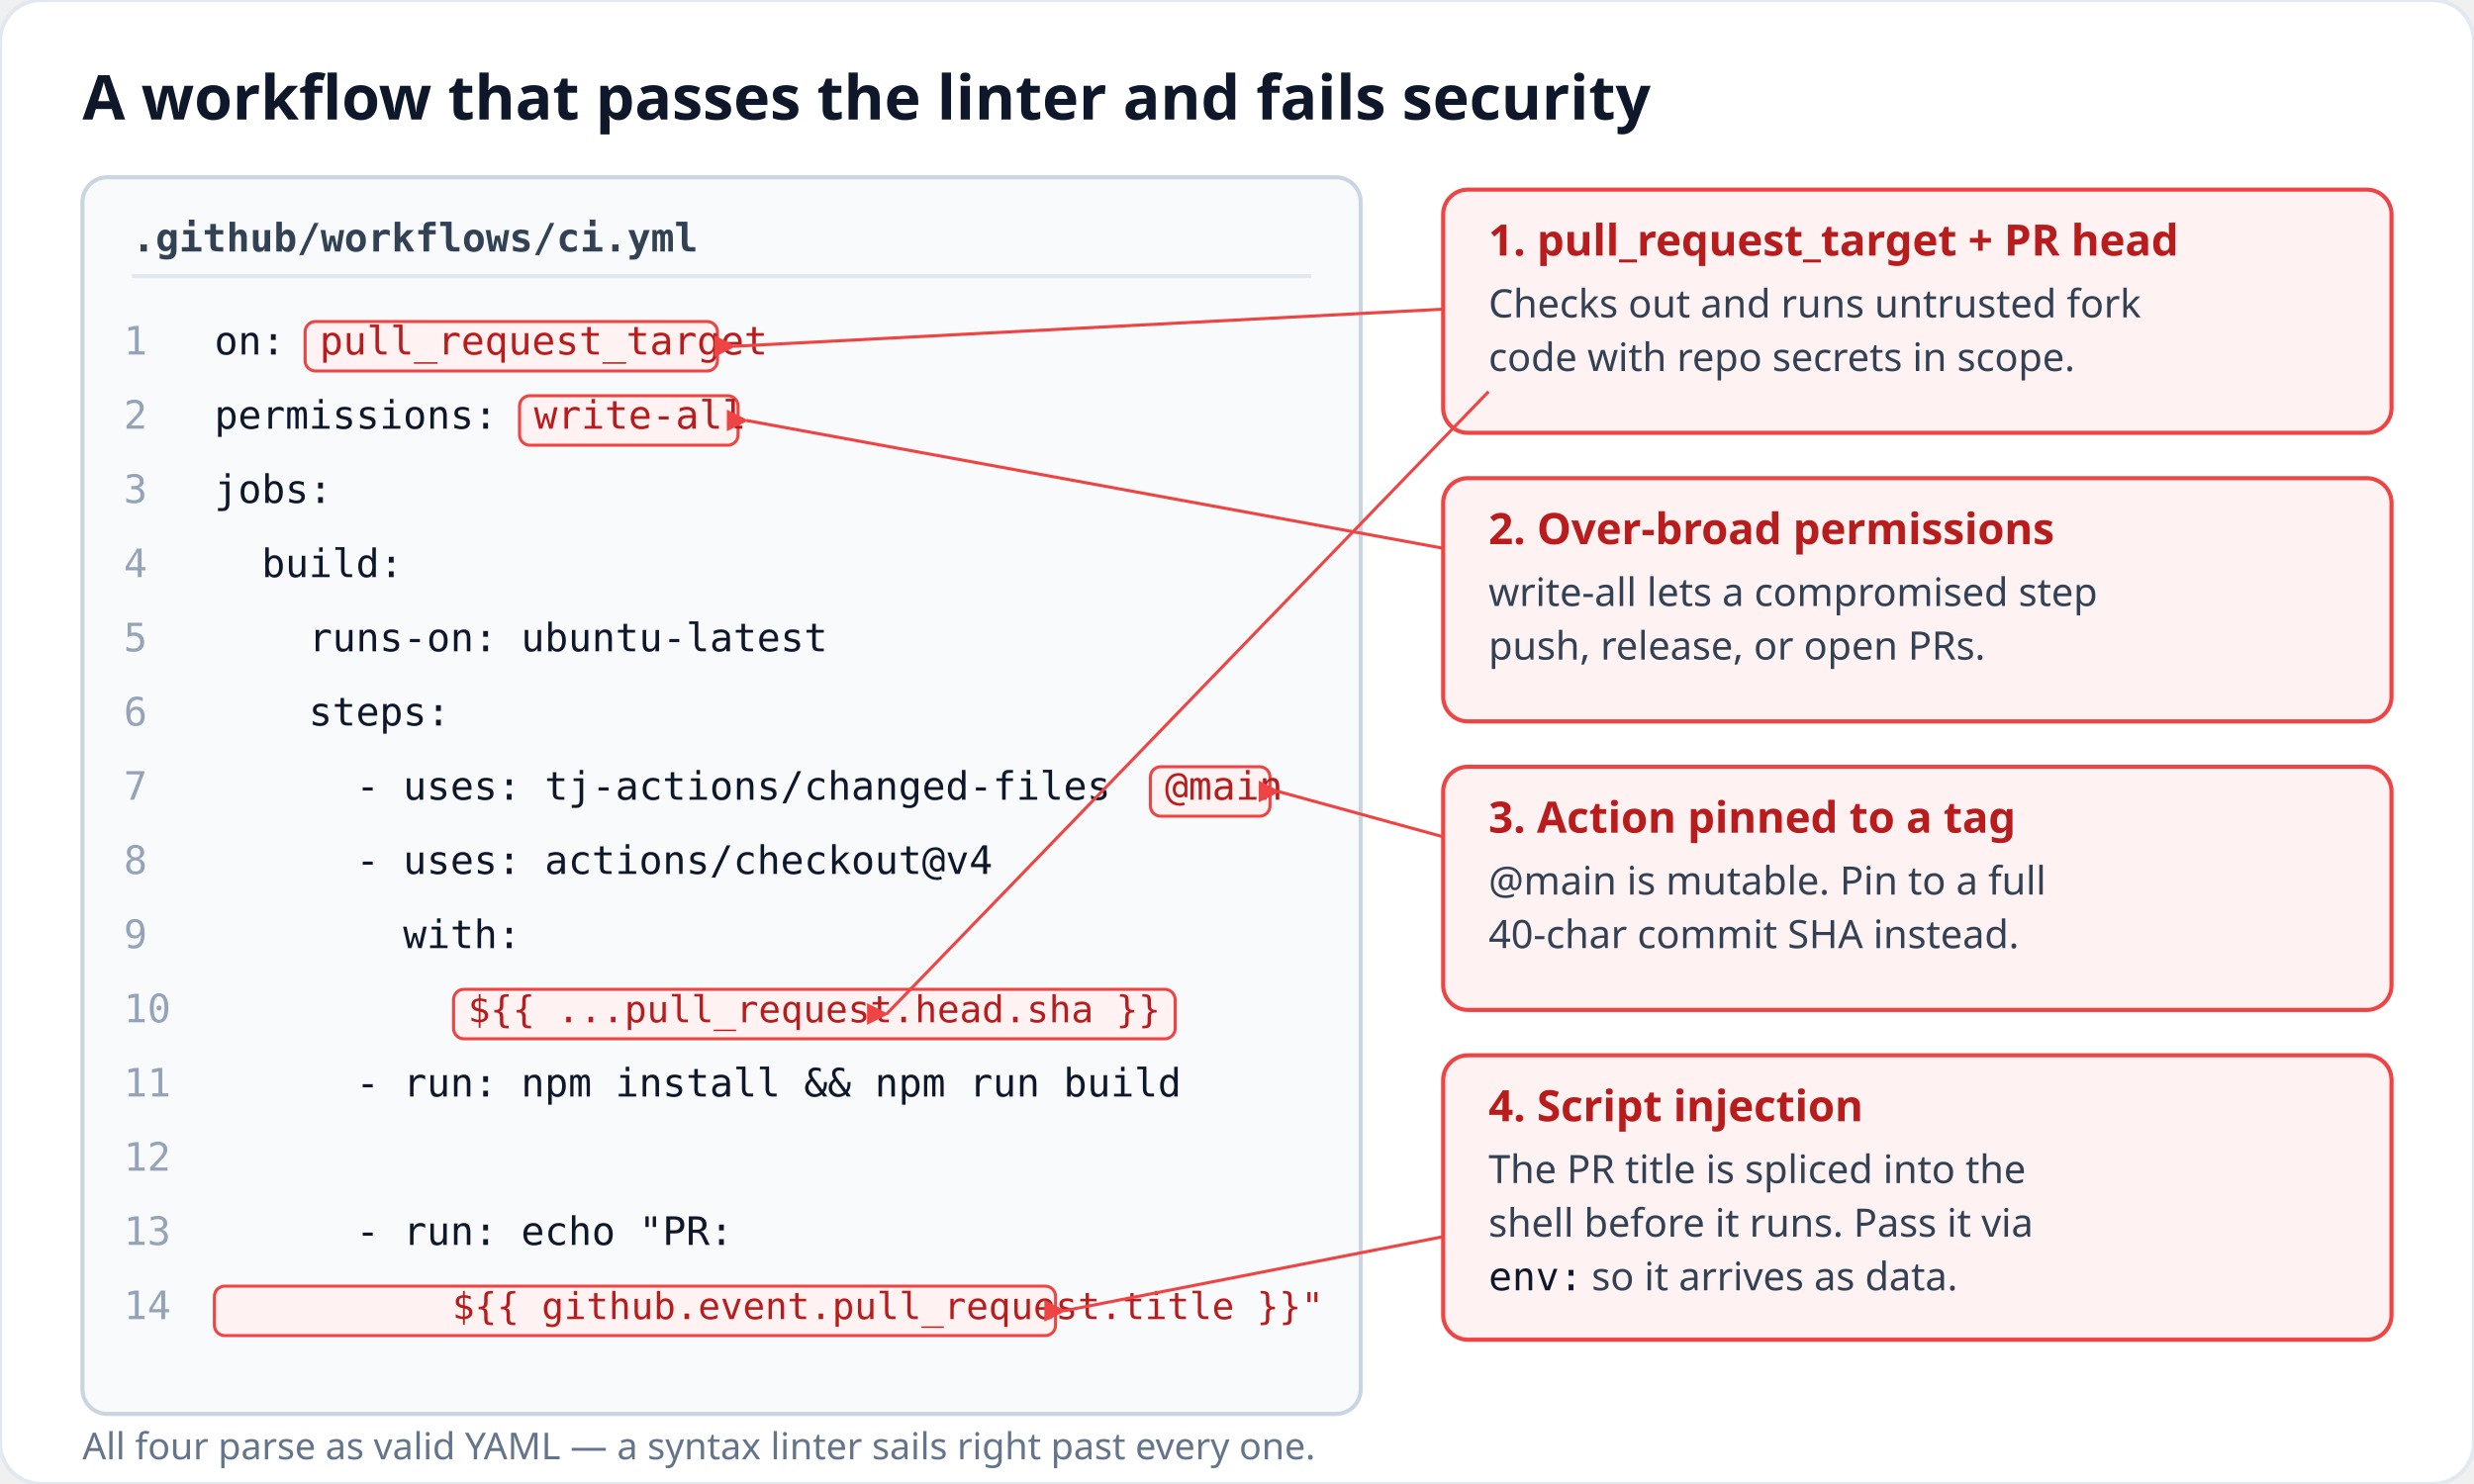
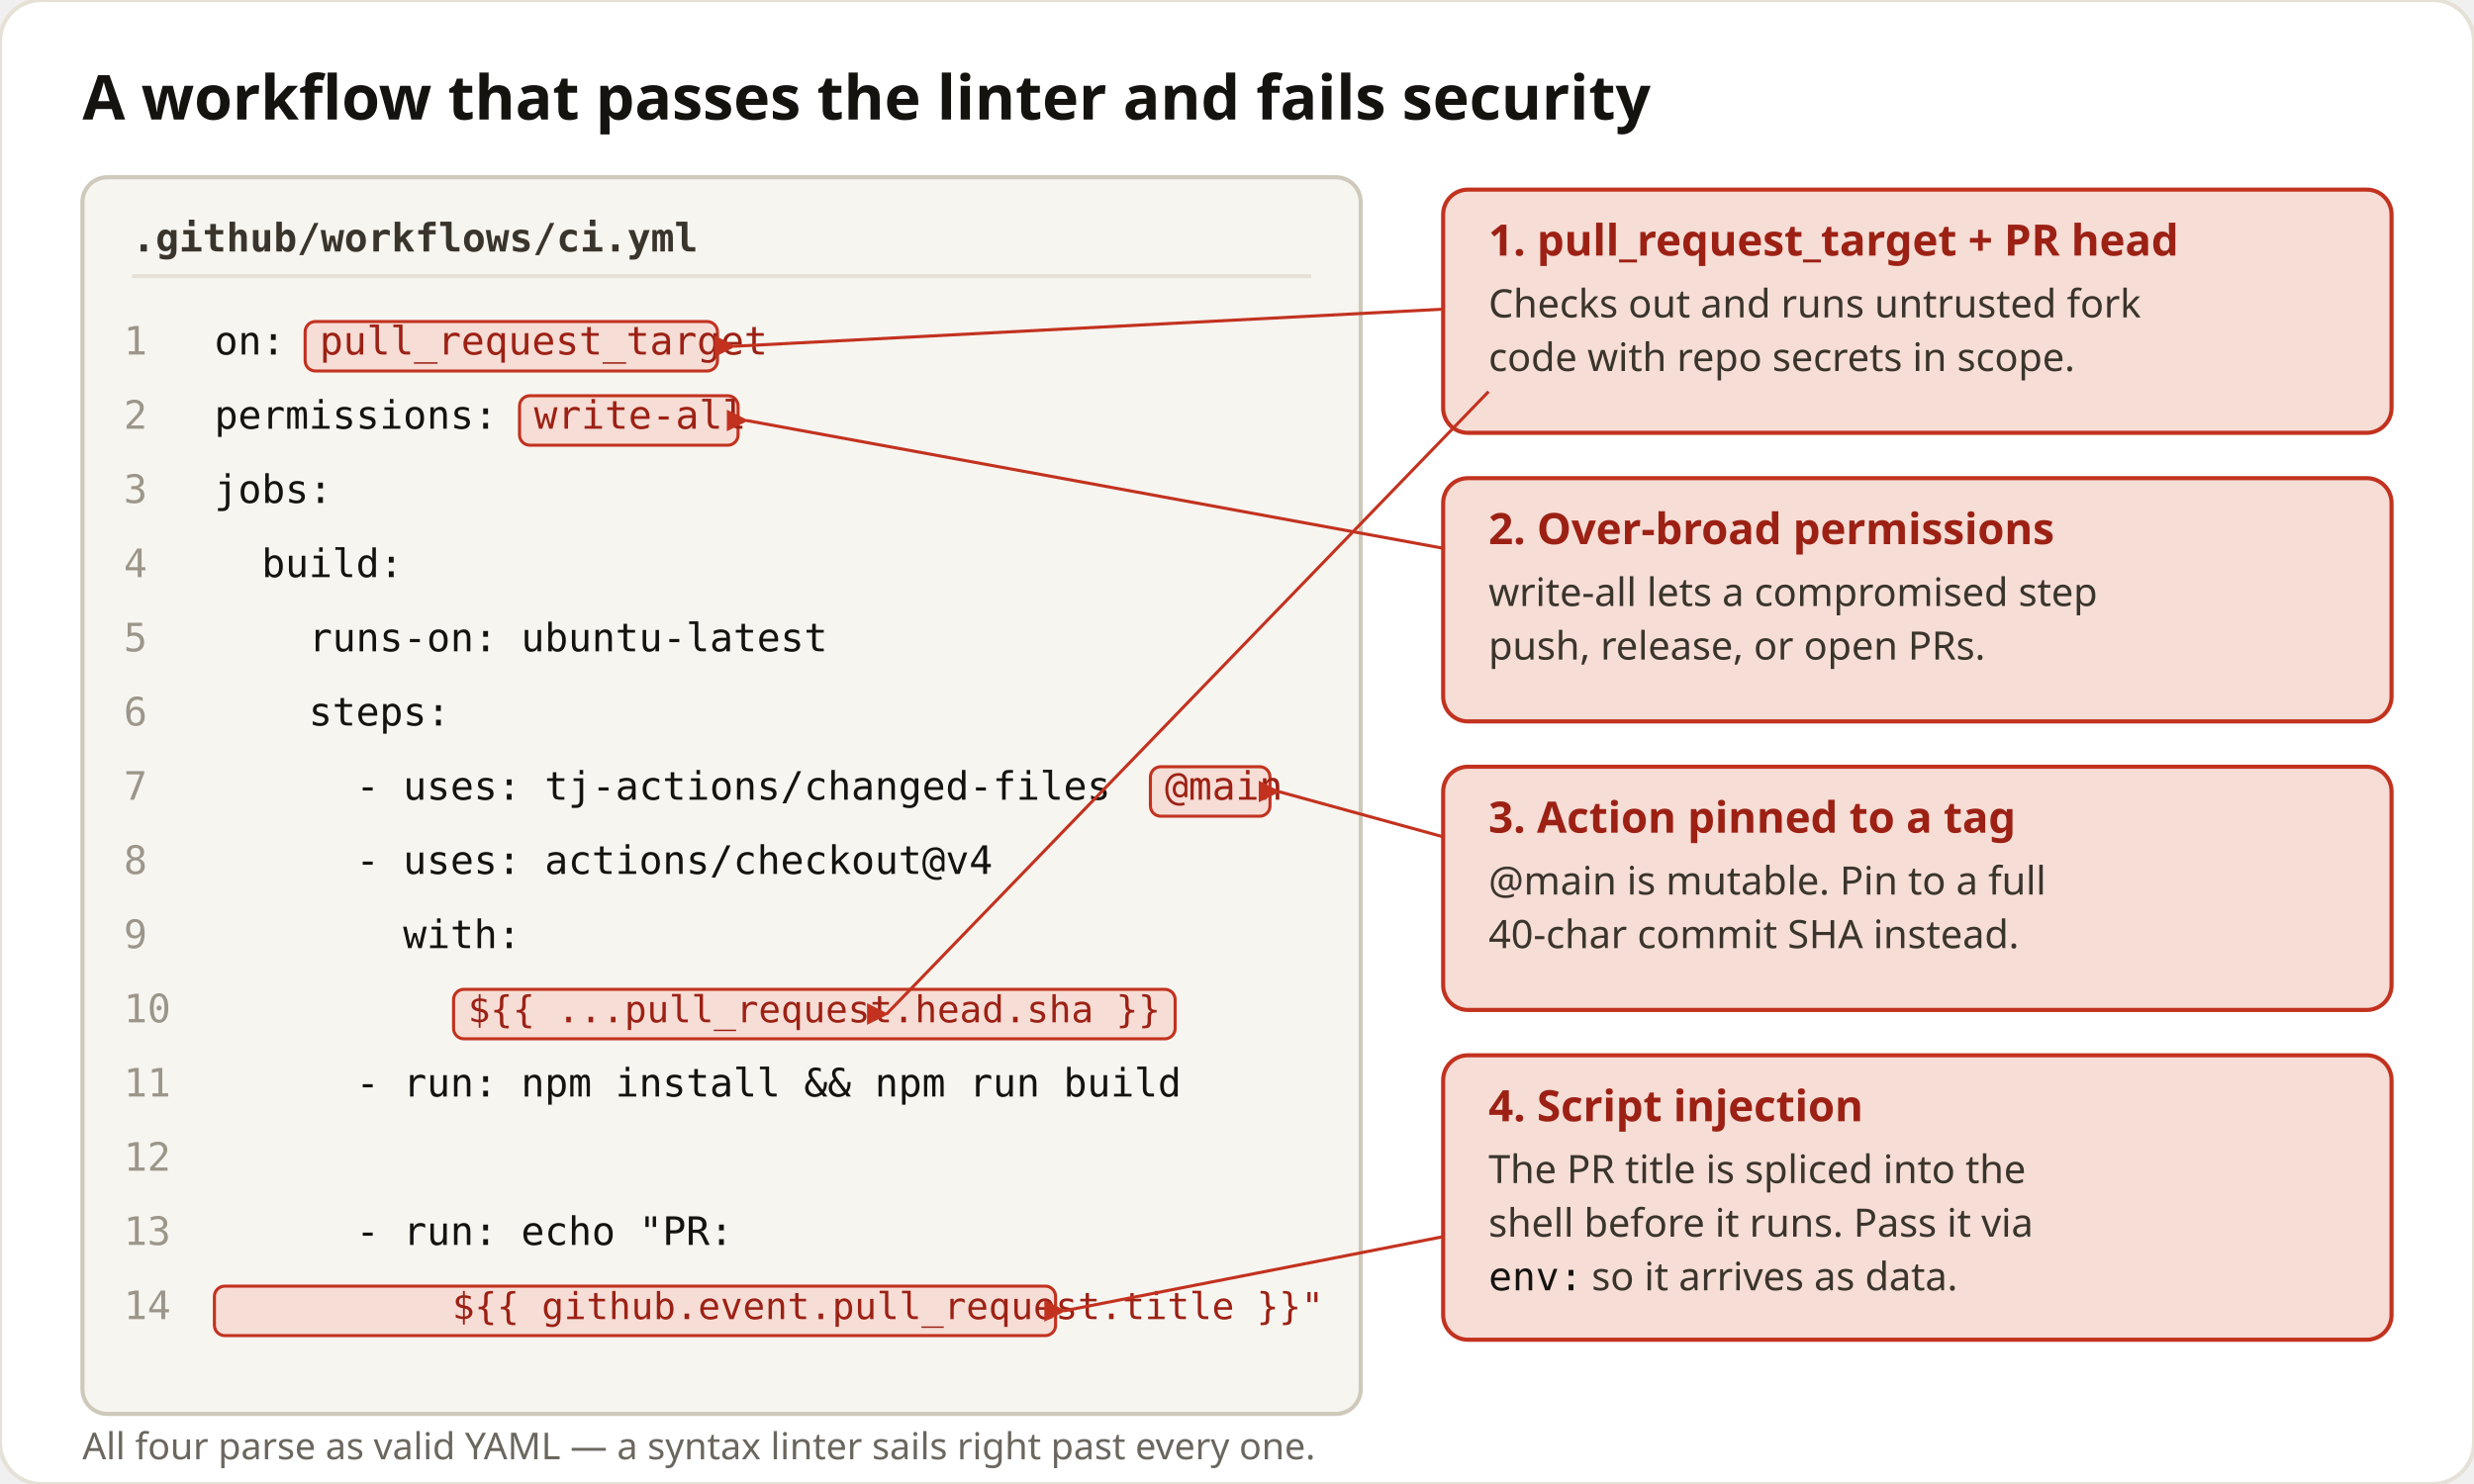
<svg xmlns="http://www.w3.org/2000/svg" viewBox="0 0 1200 720" role="img" aria-label="A GitHub Actions workflow annotated with security mistakes: pull_request_target, an unpinned action, overly broad permissions and script injection">
  <defs>
    <marker id="ah" viewBox="0 0 10 10" refX="9" refY="5" markerWidth="7" markerHeight="7" orient="auto-start-end">
-       <path d="M0 0 L10 5 L0 10 z" fill="#10b981" />
+       <path d="M0 0 L10 5 L0 10 z" fill="#4a8c3f" />
    </marker>
    <marker id="ahr" viewBox="0 0 10 10" refX="9" refY="5" markerWidth="7" markerHeight="7" orient="auto-start-end">
-       <path d="M0 0 L10 5 L0 10 z" fill="#ef4444" />
+       <path d="M0 0 L10 5 L0 10 z" fill="#c2321f" />
    </marker>
    <marker id="ahg" viewBox="0 0 10 10" refX="9" refY="5" markerWidth="7" markerHeight="7" orient="auto-start-end">
-       <path d="M0 0 L10 5 L0 10 z" fill="#94a3b8" />
+       <path d="M0 0 L10 5 L0 10 z" fill="#9c968a" />
    </marker>
  </defs>
-   <rect width="1200" height="720" rx="20" fill="#ffffff" stroke="#e2e8f0" stroke-width="2" />
-   <text x="40" y="58" font-family="ui-sans-serif, system-ui, sans-serif" font-size="30" font-weight="700" fill="#0f172a">A workflow that passes the linter and fails security</text>
-   <rect x="40" y="86" width="620" height="600" rx="12" fill="#f8fafc" stroke="#cbd5e1" stroke-width="2" />
-   <text x="64" y="122" font-family="ui-monospace, monospace" font-size="19" font-weight="700" fill="#334155">.github/workflows/ci.yml</text>
-   <line x1="64" y1="134" x2="636" y2="134" stroke="#e2e8f0" stroke-width="2" />
-   <text x="60" y="172" font-family="ui-monospace, monospace" font-size="19" fill="#94a3b8" xml:space="preserve">1  </text>
-   <text x="104" y="172" font-family="ui-monospace, monospace" font-size="19" fill="#0f172a" xml:space="preserve">on: </text>
-   <rect x="148" y="156" width="200" height="24" rx="5" fill="#fef2f2" stroke="#ef4444" stroke-width="1.5" />
-   <text x="155" y="172" font-family="ui-monospace, monospace" font-size="19" fill="#b91c1c" xml:space="preserve">pull_request_target</text>
-   <text x="60" y="208" font-family="ui-monospace, monospace" font-size="19" fill="#94a3b8" xml:space="preserve">2  </text>
-   <text x="104" y="208" font-family="ui-monospace, monospace" font-size="19" fill="#0f172a" xml:space="preserve">permissions: </text>
-   <rect x="252" y="192" width="106" height="24" rx="5" fill="#fef2f2" stroke="#ef4444" stroke-width="1.5" />
-   <text x="259" y="208" font-family="ui-monospace, monospace" font-size="19" fill="#b91c1c" xml:space="preserve">write-all</text>
-   <text x="60" y="244" font-family="ui-monospace, monospace" font-size="19" fill="#94a3b8" xml:space="preserve">3  </text>
-   <text x="104" y="244" font-family="ui-monospace, monospace" font-size="19" fill="#0f172a" xml:space="preserve">jobs:</text>
-   <text x="60" y="280" font-family="ui-monospace, monospace" font-size="19" fill="#94a3b8" xml:space="preserve">4  </text>
-   <text x="104" y="280" font-family="ui-monospace, monospace" font-size="19" fill="#0f172a" xml:space="preserve">  build:</text>
-   <text x="60" y="316" font-family="ui-monospace, monospace" font-size="19" fill="#94a3b8" xml:space="preserve">5  </text>
-   <text x="104" y="316" font-family="ui-monospace, monospace" font-size="19" fill="#0f172a" xml:space="preserve">    runs-on: ubuntu-latest</text>
-   <text x="60" y="352" font-family="ui-monospace, monospace" font-size="19" fill="#94a3b8" xml:space="preserve">6  </text>
-   <text x="104" y="352" font-family="ui-monospace, monospace" font-size="19" fill="#0f172a" xml:space="preserve">    steps:</text>
-   <text x="60" y="388" font-family="ui-monospace, monospace" font-size="19" fill="#94a3b8" xml:space="preserve">7  </text>
-   <text x="104" y="388" font-family="ui-monospace, monospace" font-size="19" fill="#0f172a" xml:space="preserve">      - uses: tj-actions/changed-files</text>
-   <rect x="558" y="372" width="58" height="24" rx="5" fill="#fef2f2" stroke="#ef4444" stroke-width="1.5" />
-   <text x="565" y="388" font-family="ui-monospace, monospace" font-size="19" fill="#b91c1c" xml:space="preserve">@main</text>
-   <text x="60" y="424" font-family="ui-monospace, monospace" font-size="19" fill="#94a3b8" xml:space="preserve">8  </text>
-   <text x="104" y="424" font-family="ui-monospace, monospace" font-size="19" fill="#0f172a" xml:space="preserve">      - uses: actions/checkout@v4</text>
-   <text x="60" y="460" font-family="ui-monospace, monospace" font-size="19" fill="#94a3b8" xml:space="preserve">9  </text>
-   <text x="104" y="460" font-family="ui-monospace, monospace" font-size="19" fill="#0f172a" xml:space="preserve">        with:</text>
-   <text x="60" y="496" font-family="ui-monospace, monospace" font-size="19" fill="#94a3b8" xml:space="preserve">10 </text>
-   <text x="104" y="496" font-family="ui-monospace, monospace" font-size="19" fill="#0f172a" xml:space="preserve">          ref: </text>
-   <rect x="220" y="480" width="350" height="24" rx="5" fill="#fef2f2" stroke="#ef4444" stroke-width="1.5" />
-   <text x="227" y="496" font-family="ui-monospace, monospace" font-size="18" fill="#b91c1c" xml:space="preserve">${{ ...pull_request.head.sha }}</text>
-   <text x="60" y="532" font-family="ui-monospace, monospace" font-size="19" fill="#94a3b8" xml:space="preserve">11 </text>
-   <text x="104" y="532" font-family="ui-monospace, monospace" font-size="19" fill="#0f172a" xml:space="preserve">      - run: npm install &amp;&amp; npm run build</text>
-   <text x="60" y="568" font-family="ui-monospace, monospace" font-size="19" fill="#94a3b8" xml:space="preserve">12 </text>
-   <text x="60" y="604" font-family="ui-monospace, monospace" font-size="19" fill="#94a3b8" xml:space="preserve">13 </text>
-   <text x="104" y="604" font-family="ui-monospace, monospace" font-size="19" fill="#0f172a" xml:space="preserve">      - run: echo "PR:</text>
-   <text x="60" y="640" font-family="ui-monospace, monospace" font-size="19" fill="#94a3b8" xml:space="preserve">14 </text>
-   <rect x="104" y="624" width="408" height="24" rx="5" fill="#fef2f2" stroke="#ef4444" stroke-width="1.5" />
-   <text x="111" y="640" font-family="ui-monospace, monospace" font-size="18" fill="#b91c1c" xml:space="preserve">          ${{ github.event.pull_request.title }}"</text>
-   <rect x="700" y="92" width="460" height="118" rx="12" fill="#fef2f2" stroke="#ef4444" stroke-width="2" />
-   <text x="722" y="124" font-family="ui-sans-serif, system-ui, sans-serif" font-size="21" font-weight="700" fill="#b91c1c">1. pull_request_target + PR head</text>
-   <text x="722" y="154" font-family="ui-sans-serif, system-ui, sans-serif" font-size="19" fill="#334155">Checks out and runs untrusted fork</text>
-   <text x="722" y="180" font-family="ui-sans-serif, system-ui, sans-serif" font-size="19" fill="#334155">code with repo secrets in scope.</text>
-   <line x1="700" y1="150" x2="356" y2="168" stroke="#ef4444" stroke-width="1.5" marker-end="url(#ahr)" />
-   <line x1="722" y1="190" x2="430" y2="492" stroke="#ef4444" stroke-width="1.5" marker-end="url(#ahr)" />
-   <rect x="700" y="232" width="460" height="118" rx="12" fill="#fef2f2" stroke="#ef4444" stroke-width="2" />
-   <text x="722" y="264" font-family="ui-sans-serif, system-ui, sans-serif" font-size="21" font-weight="700" fill="#b91c1c">2. Over-broad permissions</text>
-   <text x="722" y="294" font-family="ui-sans-serif, system-ui, sans-serif" font-size="19" fill="#334155">write-all lets a compromised step</text>
-   <text x="722" y="320" font-family="ui-sans-serif, system-ui, sans-serif" font-size="19" fill="#334155">push, release, or open PRs.</text>
-   <line x1="700" y1="266" x2="362" y2="204" stroke="#ef4444" stroke-width="1.5" marker-end="url(#ahr)" />
-   <rect x="700" y="372" width="460" height="118" rx="12" fill="#fef2f2" stroke="#ef4444" stroke-width="2" />
-   <text x="722" y="404" font-family="ui-sans-serif, system-ui, sans-serif" font-size="21" font-weight="700" fill="#b91c1c">3. Action pinned to a tag</text>
-   <text x="722" y="434" font-family="ui-sans-serif, system-ui, sans-serif" font-size="19" fill="#334155">@main is mutable. Pin to a full</text>
-   <text x="722" y="460" font-family="ui-sans-serif, system-ui, sans-serif" font-size="19" fill="#334155">40-char commit SHA instead.</text>
-   <line x1="700" y1="406" x2="620" y2="384" stroke="#ef4444" stroke-width="1.5" marker-end="url(#ahr)" />
-   <rect x="700" y="512" width="460" height="138" rx="12" fill="#fef2f2" stroke="#ef4444" stroke-width="2" />
-   <text x="722" y="544" font-family="ui-sans-serif, system-ui, sans-serif" font-size="21" font-weight="700" fill="#b91c1c">4. Script injection</text>
-   <text x="722" y="574" font-family="ui-sans-serif, system-ui, sans-serif" font-size="19" fill="#334155">The PR title is spliced into the</text>
-   <text x="722" y="600" font-family="ui-sans-serif, system-ui, sans-serif" font-size="19" fill="#334155">shell before it runs. Pass it via</text>
-   <text x="722" y="626" font-family="ui-monospace, monospace" font-size="19" fill="#0f172a" xml:space="preserve">env:</text>
-   <text x="772" y="626" font-family="ui-sans-serif, system-ui, sans-serif" font-size="19" fill="#334155">so it arrives as data.</text>
-   <line x1="700" y1="600" x2="516" y2="636" stroke="#ef4444" stroke-width="1.5" marker-end="url(#ahr)" />
-   <text x="40" y="708" font-family="ui-sans-serif, system-ui, sans-serif" font-size="18" fill="#64748b">All four parse as valid YAML — a syntax linter sails right past every one.</text>
+   <rect width="1200" height="720" rx="20" fill="#ffffff" stroke="#e6e1d6" stroke-width="2" />
+   <text x="40" y="58" font-family="ui-sans-serif, system-ui, sans-serif" font-size="30" font-weight="700" fill="#141310">A workflow that passes the linter and fails security</text>
+   <rect x="40" y="86" width="620" height="600" rx="12" fill="#f7f5f0" stroke="#cfc9bb" stroke-width="2" />
+   <text x="64" y="122" font-family="ui-monospace, monospace" font-size="19" font-weight="700" fill="#3a352c">.github/workflows/ci.yml</text>
+   <line x1="64" y1="134" x2="636" y2="134" stroke="#e6e1d6" stroke-width="2" />
+   <text x="60" y="172" font-family="ui-monospace, monospace" font-size="19" fill="#9c968a" xml:space="preserve">1  </text>
+   <text x="104" y="172" font-family="ui-monospace, monospace" font-size="19" fill="#141310" xml:space="preserve">on: </text>
+   <rect x="148" y="156" width="200" height="24" rx="5" fill="#f6ddd6" stroke="#c2321f" stroke-width="1.5" />
+   <text x="155" y="172" font-family="ui-monospace, monospace" font-size="19" fill="#9c2114" xml:space="preserve">pull_request_target</text>
+   <text x="60" y="208" font-family="ui-monospace, monospace" font-size="19" fill="#9c968a" xml:space="preserve">2  </text>
+   <text x="104" y="208" font-family="ui-monospace, monospace" font-size="19" fill="#141310" xml:space="preserve">permissions: </text>
+   <rect x="252" y="192" width="106" height="24" rx="5" fill="#f6ddd6" stroke="#c2321f" stroke-width="1.5" />
+   <text x="259" y="208" font-family="ui-monospace, monospace" font-size="19" fill="#9c2114" xml:space="preserve">write-all</text>
+   <text x="60" y="244" font-family="ui-monospace, monospace" font-size="19" fill="#9c968a" xml:space="preserve">3  </text>
+   <text x="104" y="244" font-family="ui-monospace, monospace" font-size="19" fill="#141310" xml:space="preserve">jobs:</text>
+   <text x="60" y="280" font-family="ui-monospace, monospace" font-size="19" fill="#9c968a" xml:space="preserve">4  </text>
+   <text x="104" y="280" font-family="ui-monospace, monospace" font-size="19" fill="#141310" xml:space="preserve">  build:</text>
+   <text x="60" y="316" font-family="ui-monospace, monospace" font-size="19" fill="#9c968a" xml:space="preserve">5  </text>
+   <text x="104" y="316" font-family="ui-monospace, monospace" font-size="19" fill="#141310" xml:space="preserve">    runs-on: ubuntu-latest</text>
+   <text x="60" y="352" font-family="ui-monospace, monospace" font-size="19" fill="#9c968a" xml:space="preserve">6  </text>
+   <text x="104" y="352" font-family="ui-monospace, monospace" font-size="19" fill="#141310" xml:space="preserve">    steps:</text>
+   <text x="60" y="388" font-family="ui-monospace, monospace" font-size="19" fill="#9c968a" xml:space="preserve">7  </text>
+   <text x="104" y="388" font-family="ui-monospace, monospace" font-size="19" fill="#141310" xml:space="preserve">      - uses: tj-actions/changed-files</text>
+   <rect x="558" y="372" width="58" height="24" rx="5" fill="#f6ddd6" stroke="#c2321f" stroke-width="1.5" />
+   <text x="565" y="388" font-family="ui-monospace, monospace" font-size="19" fill="#9c2114" xml:space="preserve">@main</text>
+   <text x="60" y="424" font-family="ui-monospace, monospace" font-size="19" fill="#9c968a" xml:space="preserve">8  </text>
+   <text x="104" y="424" font-family="ui-monospace, monospace" font-size="19" fill="#141310" xml:space="preserve">      - uses: actions/checkout@v4</text>
+   <text x="60" y="460" font-family="ui-monospace, monospace" font-size="19" fill="#9c968a" xml:space="preserve">9  </text>
+   <text x="104" y="460" font-family="ui-monospace, monospace" font-size="19" fill="#141310" xml:space="preserve">        with:</text>
+   <text x="60" y="496" font-family="ui-monospace, monospace" font-size="19" fill="#9c968a" xml:space="preserve">10 </text>
+   <text x="104" y="496" font-family="ui-monospace, monospace" font-size="19" fill="#141310" xml:space="preserve">          ref: </text>
+   <rect x="220" y="480" width="350" height="24" rx="5" fill="#f6ddd6" stroke="#c2321f" stroke-width="1.5" />
+   <text x="227" y="496" font-family="ui-monospace, monospace" font-size="18" fill="#9c2114" xml:space="preserve">${{ ...pull_request.head.sha }}</text>
+   <text x="60" y="532" font-family="ui-monospace, monospace" font-size="19" fill="#9c968a" xml:space="preserve">11 </text>
+   <text x="104" y="532" font-family="ui-monospace, monospace" font-size="19" fill="#141310" xml:space="preserve">      - run: npm install &amp;&amp; npm run build</text>
+   <text x="60" y="568" font-family="ui-monospace, monospace" font-size="19" fill="#9c968a" xml:space="preserve">12 </text>
+   <text x="60" y="604" font-family="ui-monospace, monospace" font-size="19" fill="#9c968a" xml:space="preserve">13 </text>
+   <text x="104" y="604" font-family="ui-monospace, monospace" font-size="19" fill="#141310" xml:space="preserve">      - run: echo "PR:</text>
+   <text x="60" y="640" font-family="ui-monospace, monospace" font-size="19" fill="#9c968a" xml:space="preserve">14 </text>
+   <rect x="104" y="624" width="408" height="24" rx="5" fill="#f6ddd6" stroke="#c2321f" stroke-width="1.5" />
+   <text x="111" y="640" font-family="ui-monospace, monospace" font-size="18" fill="#9c2114" xml:space="preserve">          ${{ github.event.pull_request.title }}"</text>
+   <rect x="700" y="92" width="460" height="118" rx="12" fill="#f6ddd6" stroke="#c2321f" stroke-width="2" />
+   <text x="722" y="124" font-family="ui-sans-serif, system-ui, sans-serif" font-size="21" font-weight="700" fill="#9c2114">1. pull_request_target + PR head</text>
+   <text x="722" y="154" font-family="ui-sans-serif, system-ui, sans-serif" font-size="19" fill="#3a352c">Checks out and runs untrusted fork</text>
+   <text x="722" y="180" font-family="ui-sans-serif, system-ui, sans-serif" font-size="19" fill="#3a352c">code with repo secrets in scope.</text>
+   <line x1="700" y1="150" x2="356" y2="168" stroke="#c2321f" stroke-width="1.5" marker-end="url(#ahr)" />
+   <line x1="722" y1="190" x2="430" y2="492" stroke="#c2321f" stroke-width="1.5" marker-end="url(#ahr)" />
+   <rect x="700" y="232" width="460" height="118" rx="12" fill="#f6ddd6" stroke="#c2321f" stroke-width="2" />
+   <text x="722" y="264" font-family="ui-sans-serif, system-ui, sans-serif" font-size="21" font-weight="700" fill="#9c2114">2. Over-broad permissions</text>
+   <text x="722" y="294" font-family="ui-sans-serif, system-ui, sans-serif" font-size="19" fill="#3a352c">write-all lets a compromised step</text>
+   <text x="722" y="320" font-family="ui-sans-serif, system-ui, sans-serif" font-size="19" fill="#3a352c">push, release, or open PRs.</text>
+   <line x1="700" y1="266" x2="362" y2="204" stroke="#c2321f" stroke-width="1.5" marker-end="url(#ahr)" />
+   <rect x="700" y="372" width="460" height="118" rx="12" fill="#f6ddd6" stroke="#c2321f" stroke-width="2" />
+   <text x="722" y="404" font-family="ui-sans-serif, system-ui, sans-serif" font-size="21" font-weight="700" fill="#9c2114">3. Action pinned to a tag</text>
+   <text x="722" y="434" font-family="ui-sans-serif, system-ui, sans-serif" font-size="19" fill="#3a352c">@main is mutable. Pin to a full</text>
+   <text x="722" y="460" font-family="ui-sans-serif, system-ui, sans-serif" font-size="19" fill="#3a352c">40-char commit SHA instead.</text>
+   <line x1="700" y1="406" x2="620" y2="384" stroke="#c2321f" stroke-width="1.5" marker-end="url(#ahr)" />
+   <rect x="700" y="512" width="460" height="138" rx="12" fill="#f6ddd6" stroke="#c2321f" stroke-width="2" />
+   <text x="722" y="544" font-family="ui-sans-serif, system-ui, sans-serif" font-size="21" font-weight="700" fill="#9c2114">4. Script injection</text>
+   <text x="722" y="574" font-family="ui-sans-serif, system-ui, sans-serif" font-size="19" fill="#3a352c">The PR title is spliced into the</text>
+   <text x="722" y="600" font-family="ui-sans-serif, system-ui, sans-serif" font-size="19" fill="#3a352c">shell before it runs. Pass it via</text>
+   <text x="722" y="626" font-family="ui-monospace, monospace" font-size="19" fill="#141310" xml:space="preserve">env:</text>
+   <text x="772" y="626" font-family="ui-sans-serif, system-ui, sans-serif" font-size="19" fill="#3a352c">so it arrives as data.</text>
+   <line x1="700" y1="600" x2="516" y2="636" stroke="#c2321f" stroke-width="1.5" marker-end="url(#ahr)" />
+   <text x="40" y="708" font-family="ui-sans-serif, system-ui, sans-serif" font-size="18" fill="#6b675f">All four parse as valid YAML — a syntax linter sails right past every one.</text>
</svg>
